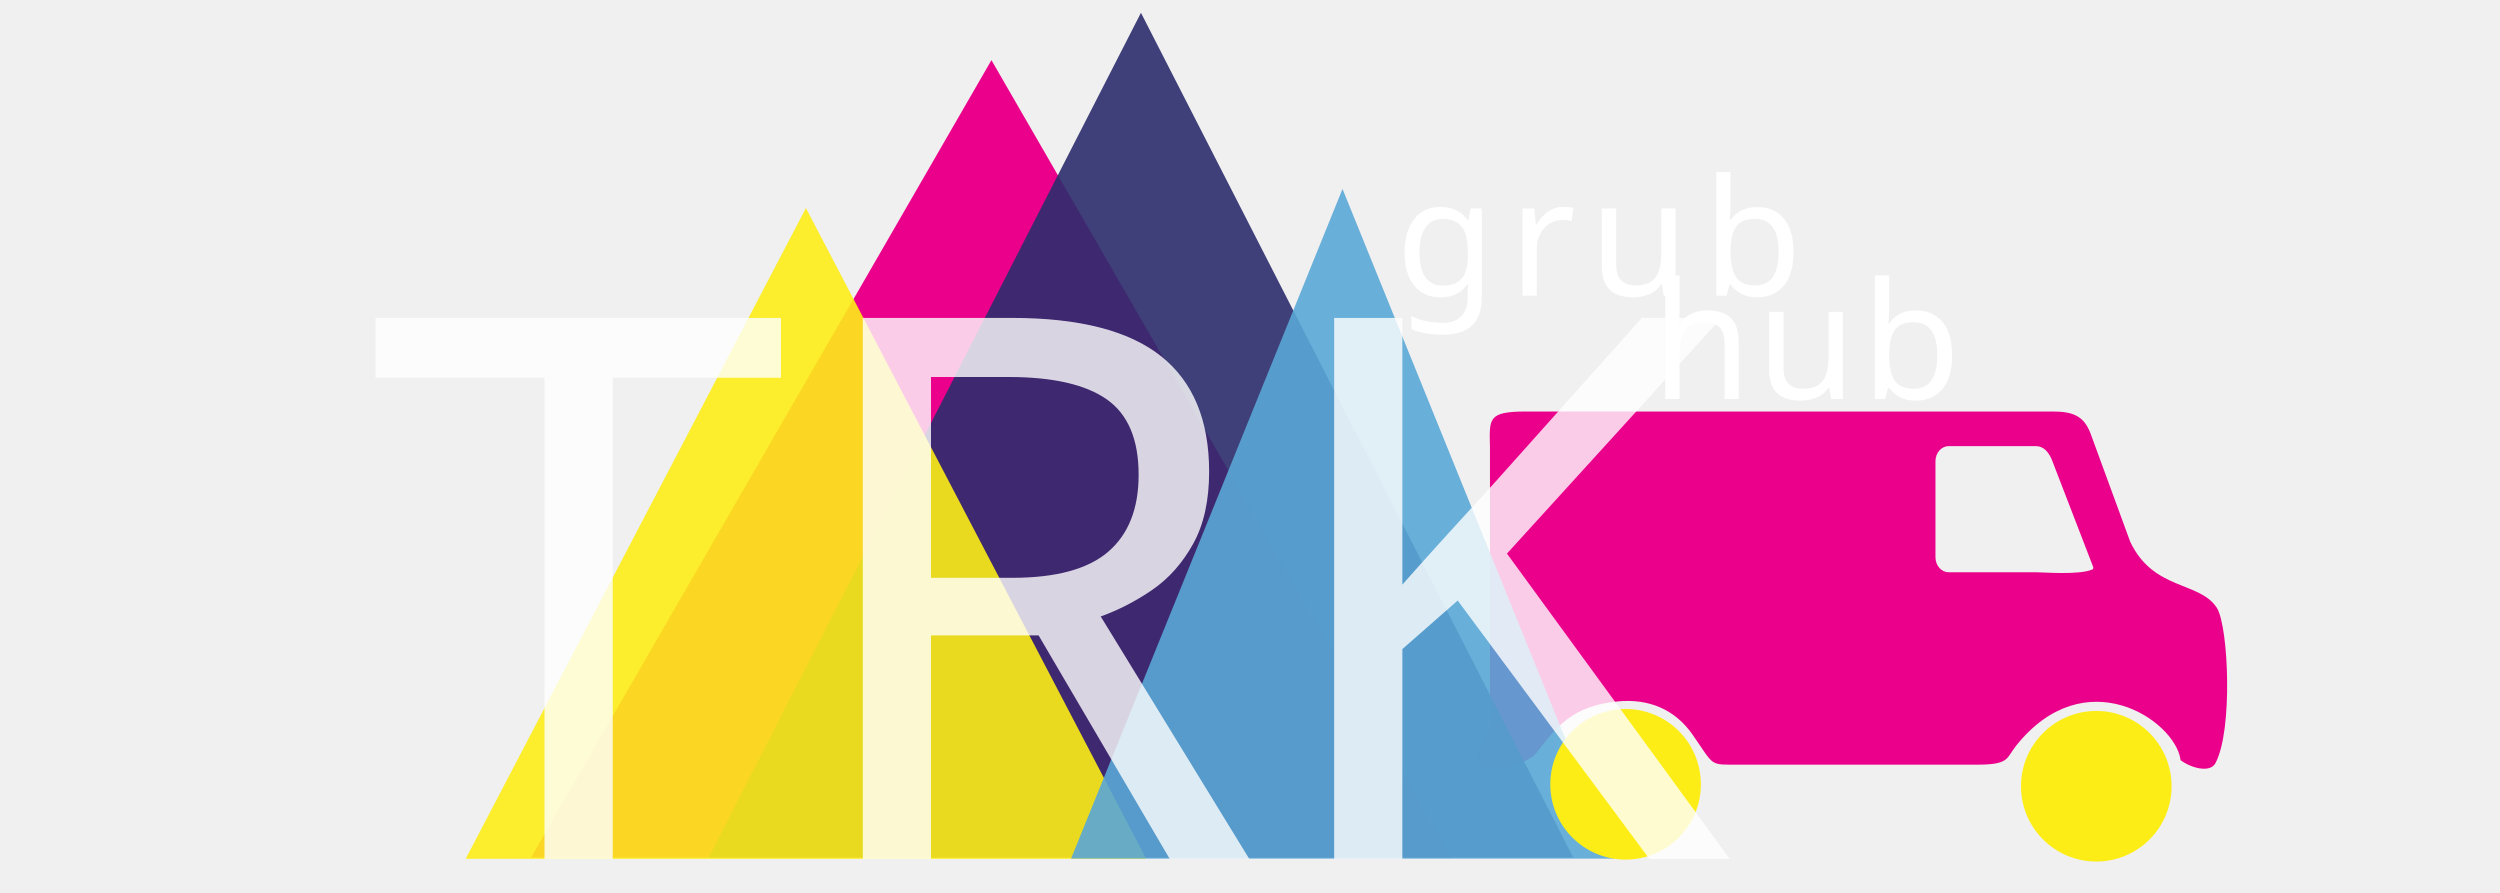
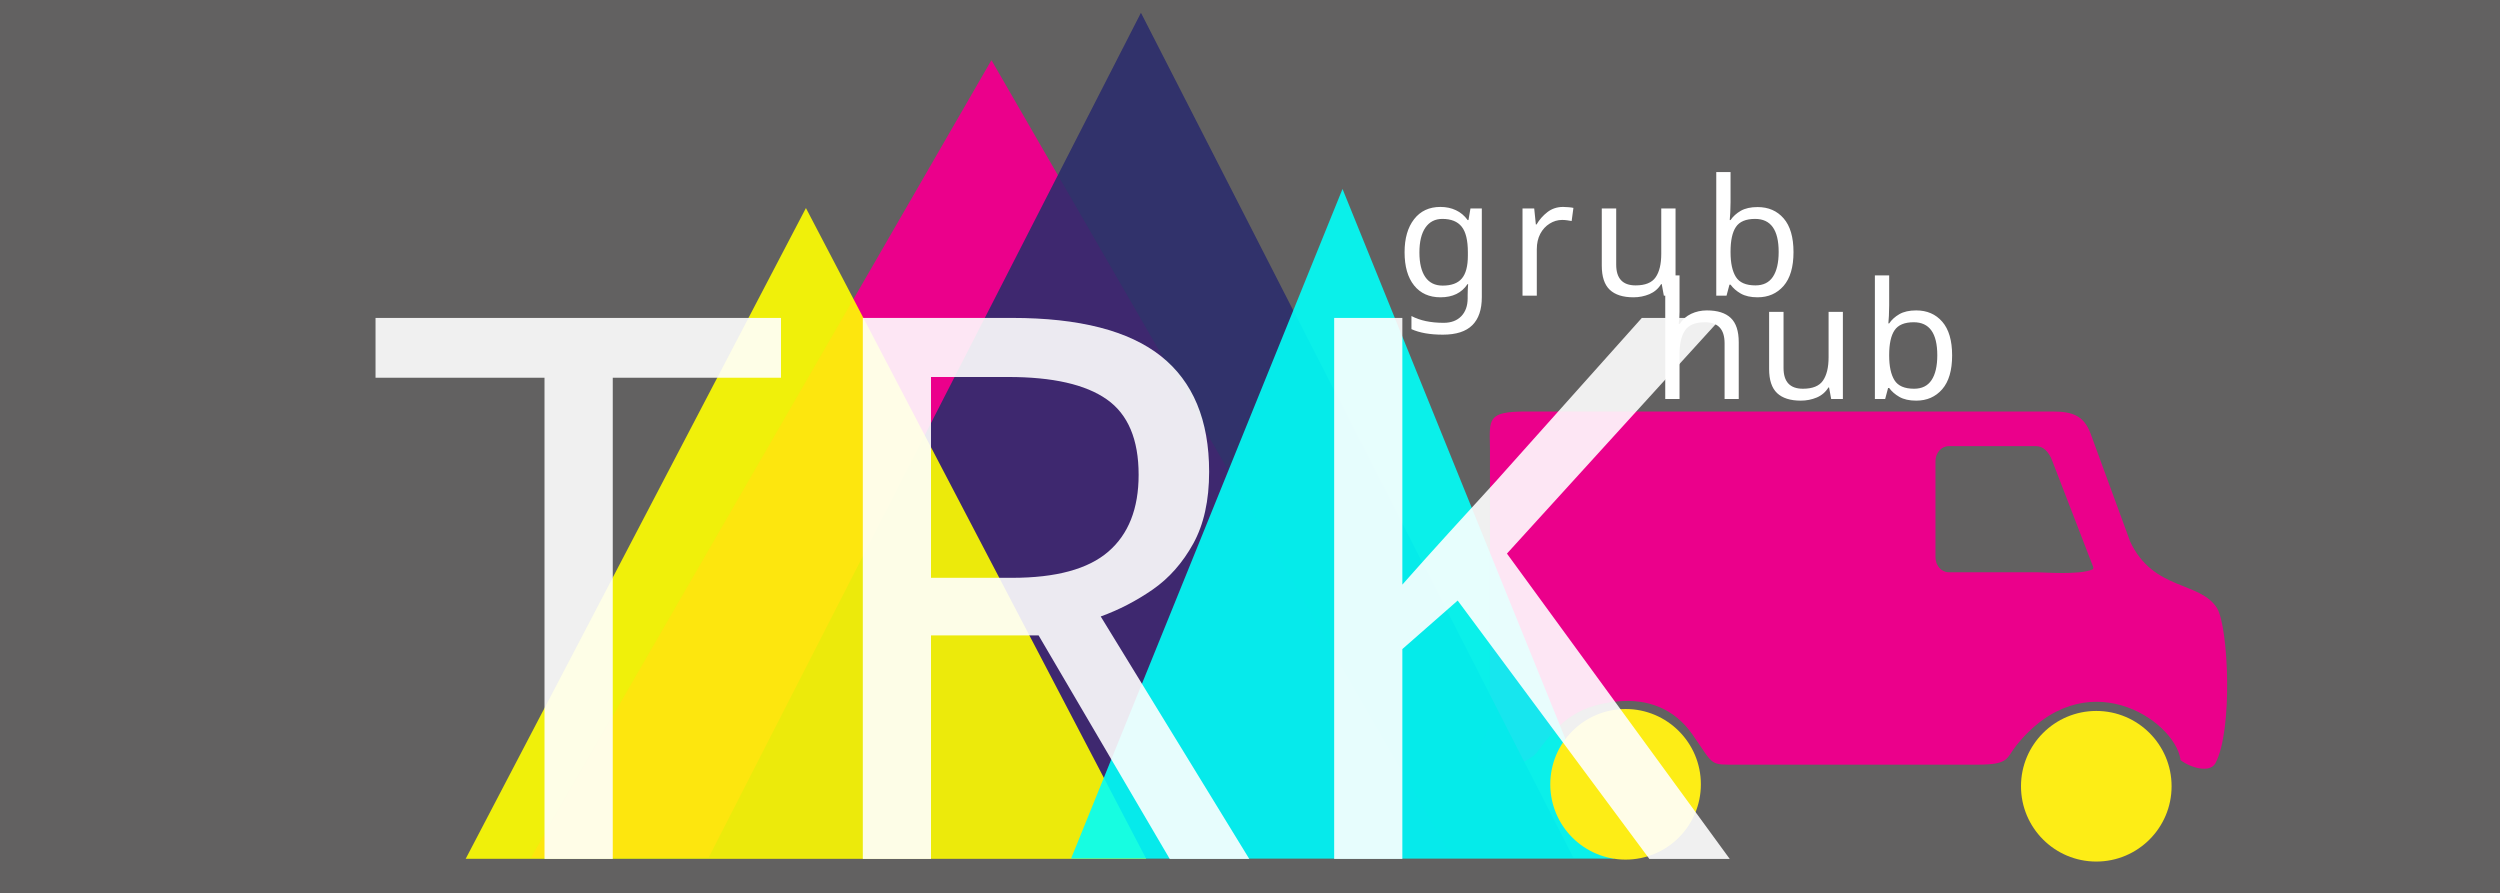
<svg xmlns="http://www.w3.org/2000/svg" version="1.1" id="Layer_1" x="0px" y="0px" width="574px" height="205px" viewBox="-116.167 439.788 574 205" enable-background="new -116.167 439.788 574 205" xml:space="preserve">
  <g id="Layer_5">
</g>
  <g id="svgs">
    <linearGradient id="SVGID_1_" gradientUnits="userSpaceOnUse" x1="2745.001" y1="563.282" x2="3048.335" y2="563.282" gradientTransform="matrix(1 0 0 -1 0 1181.575)">
      <stop offset="0" style="stop-color:#ED0D6D" />
      <stop offset="1" style="stop-color:#F05437" />
    </linearGradient>
    <rect x="2745.001" y="508.293" display="none" fill="url(#SVGID_1_)" stroke="#59A8D7" stroke-miterlimit="10" width="303.334" height="220" />
  </g>
  <g display="none">
    <circle display="inline" fill="#FDED18" cx="216.621" cy="615.822" r="12.354" />
    <circle display="inline" fill="#FDED18" cx="294.625" cy="615.938" r="12.355" />
    <g id="XMLID_95_" display="inline">
      <g>
        <path fill="#F36D21" d="M194.679,558.944c-0.081-4.716-0.456-5.928,5.913-5.928h86.42c3.282,0,5.112,0.698,6.206,3.577     l6.521,17.797c3.827,8.087,11.451,6.434,14.249,10.899c1.88,3.158,2.615,20.043-0.264,25.428     c-0.89,1.683-4.099,0.771-5.751-0.514v-0.185c-1.08-6.435-15.696-16.254-26.949-2.175c-1.652,2.064-1.05,3.121-6.375,3.121     h-0.125h-38.928c-5.017,0-4.01,0.332-7.631-4.868c-3.011-4.37-7.433-5.966-12.259-5.517c-7.499,0.705-10.128,4.172-13.39,8.446     c-1.308,1.711-7.631,3.819-9.379,1.938c-0.837-0.896,0.36-3.481,1.741-6.36v-0.257L194.679,558.944L194.679,558.944z      M293.498,578.951c0.295-0.073,0.176-0.478,0.082-0.653l-6.647-17.231c-0.5-1.337-1.417-2.365-2.606-2.365h-14.382     c-1.19,0-2.159,1.103-2.159,2.469v15.755c0,1.365,0.969,2.468,2.159,2.468h14.382     C285.315,579.393,291.36,579.877,293.498,578.951z" />
      </g>
    </g>
  </g>
-   <rect x="-243.333" y="327.96" display="none" opacity="0.6" fill="#030202" width="785" height="409" />
+   <rect x="-243.333" y="327.96" opacity="0.6" fill="#030202" width="785" height="409" />
  <g id="Layer_7">
</g>
  <g display="none">
    <path display="inline" fill="#EC008C" d="M230.598,711.289H75.784c-3.373,4.767-6.315,9.854-8.774,15.214h172.362   C236.913,721.143,233.971,716.055,230.598,711.289z" />
    <path display="inline" fill="#EC008C" d="M240.962,730.153H65.421c-1.841,4.504-3.337,9.181-4.473,13.997h184.485   C244.299,739.333,242.803,734.657,240.962,730.153z" />
    <path display="inline" fill="#EC008C" d="M153.191,671.106c-21.954,0-42.172,7.523-58.259,20.1H211.45   C195.364,678.629,175.146,671.106,153.191,671.106z" />
    <path display="inline" fill="#EC008C" d="M246.445,749.018H59.938c-0.753,4.175-1.245,8.438-1.431,12.78h189.369   C247.691,757.456,247.199,753.193,246.445,749.018z" />
    <path display="inline" fill="#EC008C" d="M109.625,850.038h87.131c3.821-1.986,7.488-4.225,10.984-6.694h-109.1   C102.137,845.813,105.805,848.051,109.625,850.038z" />
    <path display="inline" fill="#EC008C" d="M227.627,824.477H78.755c2.179,2.764,4.497,5.409,6.964,7.912h134.945   C223.13,829.886,225.448,827.241,227.627,824.477z" />
    <path display="inline" fill="#EC008C" d="M239.226,805.613H67.157c1.454,3.137,3.058,6.188,4.833,9.128h162.402   C236.168,811.8,237.771,808.75,239.226,805.613z" />
    <path display="inline" fill="#EC008C" d="M247.929,767.883H58.453c0.081,3.916,0.389,7.776,0.933,11.562h187.61   C247.542,775.66,247.848,771.799,247.929,767.883z" />
    <path display="inline" fill="#EC008C" d="M212.999,692.422H93.384c-5.913,4.822-11.235,10.34-15.839,16.432h151.294   C224.233,702.762,218.912,697.245,212.999,692.422z" />
    <path display="inline" fill="#EC008C" d="M245.641,786.748H60.742c0.794,3.527,1.783,6.979,2.961,10.347h178.978   C243.857,793.727,244.845,790.275,245.641,786.748z" />
    <path display="inline" fill="#EC008C" d="M240.218,726.502h0.787c-2.409-5.347-5.279-10.438-8.583-15.214h-0.863   C234.891,716.06,237.792,721.149,240.218,726.502z" />
    <path display="inline" fill="#EC008C" d="M229.83,708.854h0.861c-4.473-6.061-9.641-11.571-15.38-16.432h-1.068   C220.062,697.263,225.299,702.778,229.83,708.854z" />
    <path display="inline" fill="#EC008C" d="M153.191,670.362c22.518,0,43.201,7.811,59.532,20.844h1.133   c-16.57-13.484-37.686-21.587-60.665-21.587s-44.095,8.103-60.664,21.587h1.133C109.99,678.172,130.673,670.362,153.191,670.362z" />
    <path display="inline" fill="#EC008C" d="M246.208,744.15h0.752c-1.116-4.813-2.59-9.489-4.4-13.997h-0.774   C243.606,734.659,245.086,739.333,246.208,744.15z" />
    <path display="inline" fill="#EC008C" d="M221.752,832.389h0.966c2.404-2.514,4.676-5.151,6.8-7.912h-0.892   C226.478,827.239,224.185,829.881,221.752,832.389z" />
    <path display="inline" fill="#EC008C" d="M198.455,850.038h1.455c3.613-2.014,7.086-4.248,10.396-6.694h-1.212   C205.705,845.793,202.158,848.042,198.455,850.038z" />
    <path display="inline" fill="#EC008C" d="M247.75,779.446h0.746c0.536-3.787,0.841-7.647,0.921-11.562h-0.744   C248.593,771.799,248.288,775.66,247.75,779.446z" />
    <path display="inline" fill="#EC008C" d="M92.14,692.422h-1.068c-5.74,4.86-10.908,10.371-15.379,16.432h0.861   C81.083,702.778,86.321,697.263,92.14,692.422z" />
    <path display="inline" fill="#EC008C" d="M243.485,797.094h0.766c1.158-3.371,2.134-6.82,2.917-10.347h-0.754   C245.628,790.275,244.649,793.727,243.485,797.094z" />
    <path display="inline" fill="#EC008C" d="M235.292,814.741h0.817c1.742-2.944,3.324-5.992,4.75-9.128h-0.788   C238.636,808.75,237.045,811.799,235.292,814.741z" />
    <path display="inline" fill="#EC008C" d="M248.621,761.798h0.742c-0.182-4.342-0.666-8.604-1.406-12.78h-0.75   C247.953,753.193,248.437,757.456,248.621,761.798z" />
    <path display="inline" fill="#EC008C" d="M97.29,843.343h-1.212c3.31,2.446,6.783,4.681,10.396,6.694h1.454   C104.224,848.042,100.678,845.793,97.29,843.343z" />
    <path display="inline" fill="#EC008C" d="M59.175,749.018h-0.749c-0.741,4.176-1.225,8.438-1.408,12.78h0.744   C57.946,757.456,58.431,753.193,59.175,749.018z" />
    <path display="inline" fill="#EC008C" d="M66.311,805.613h-0.787c1.427,3.136,3.009,6.184,4.75,9.128h0.817   C69.337,811.799,67.747,808.75,66.311,805.613z" />
    <path display="inline" fill="#EC008C" d="M64.597,730.153h-0.774c-1.81,4.508-3.285,9.184-4.401,13.997h0.753   C61.296,739.333,62.777,734.659,64.597,730.153z" />
    <path display="inline" fill="#EC008C" d="M59.969,786.748h-0.753c0.782,3.526,1.759,6.976,2.917,10.347h0.766   C61.734,793.727,60.754,790.275,59.969,786.748z" />
    <path display="inline" fill="#EC008C" d="M57.709,767.883h-0.743c0.08,3.915,0.385,7.775,0.921,11.562h0.746   C58.094,775.66,57.79,771.799,57.709,767.883z" />
    <path display="inline" fill="#EC008C" d="M77.756,824.477h-0.892c2.124,2.761,4.396,5.398,6.8,7.912h0.966   C82.197,829.881,79.904,827.239,77.756,824.477z" />
    <path display="inline" fill="#EC008C" d="M74.822,711.289h-0.863c-3.302,4.776-6.174,9.867-8.582,15.214h0.787   C68.591,721.149,71.492,716.06,74.822,711.289z" />
    <path display="inline" fill="#EC008C" d="M67.157,805.613h-0.846c1.436,3.137,3.026,6.187,4.781,9.128h0.898   C70.215,811.8,68.61,808.75,67.157,805.613z" />
    <path display="inline" fill="#EC008C" d="M220.664,832.389h1.088c2.433-2.508,4.726-5.15,6.875-7.912h-1   C225.448,827.241,223.13,829.886,220.664,832.389z" />
    <path display="inline" fill="#EC008C" d="M78.755,824.477h-0.999c2.148,2.762,4.441,5.404,6.875,7.912h1.088   C83.252,829.886,80.934,827.241,78.755,824.477z" />
    <path display="inline" fill="#EC008C" d="M58.453,767.883h-0.744c0.081,3.916,0.385,7.776,0.924,11.562h0.753   C58.842,775.66,58.534,771.799,58.453,767.883z" />
    <path display="inline" fill="#EC008C" d="M60.742,786.748h-0.773c0.786,3.527,1.766,6.979,2.929,10.347h0.805   C62.525,793.727,61.537,790.275,60.742,786.748z" />
    <path display="inline" fill="#EC008C" d="M234.393,814.741h0.899c1.754-2.941,3.345-5.991,4.78-9.128h-0.845   C237.771,808.75,236.168,811.8,234.393,814.741z" />
    <path display="inline" fill="#EC008C" d="M75.784,711.289h-0.962c-3.331,4.771-6.231,9.86-8.658,15.214h0.846   C69.469,721.143,72.412,716.055,75.784,711.289z" />
    <path display="inline" fill="#EC008C" d="M245.434,744.15h0.774c-1.122-4.816-2.602-9.491-4.422-13.997h-0.824   C242.803,734.657,244.299,739.333,245.434,744.15z" />
    <path display="inline" fill="#EC008C" d="M239.373,726.502h0.846c-2.426-5.354-5.328-10.442-8.659-15.214h-0.962   C233.971,716.055,236.913,721.143,239.373,726.502z" />
    <path display="inline" fill="#EC008C" d="M228.838,708.854h0.991c-4.53-6.076-9.767-11.591-15.587-16.432h-1.244   C218.912,697.245,224.233,702.762,228.838,708.854z" />
    <path display="inline" fill="#EC008C" d="M246.997,779.446h0.754c0.538-3.786,0.843-7.646,0.923-11.562h-0.744   C247.848,771.799,247.542,775.66,246.997,779.446z" />
    <path display="inline" fill="#EC008C" d="M153.191,671.106c21.954,0,42.172,7.523,58.259,20.1h1.273   c-16.331-13.033-37.014-20.844-59.532-20.844s-43.201,7.811-59.531,20.844h1.271C111.019,678.629,131.237,671.106,153.191,671.106z   " />
    <path display="inline" fill="#EC008C" d="M65.421,730.153h-0.824c-1.82,4.506-3.301,9.181-4.422,13.997h0.773   C62.084,739.333,63.58,734.657,65.421,730.153z" />
    <path display="inline" fill="#EC008C" d="M59.938,749.018h-0.762c-0.745,4.175-1.229,8.438-1.413,12.78h0.744   C58.692,757.456,59.184,753.193,59.938,749.018z" />
    <path display="inline" fill="#EC008C" d="M242.681,797.094h0.805c1.164-3.367,2.143-6.819,2.929-10.347h-0.773   C244.845,790.275,243.857,793.727,242.681,797.094z" />
    <path display="inline" fill="#EC008C" d="M93.384,692.422H92.14c-5.819,4.841-11.057,10.355-15.586,16.432h0.99   C82.149,702.762,87.471,697.245,93.384,692.422z" />
    <path display="inline" fill="#EC008C" d="M98.641,843.343H97.29c3.389,2.45,6.934,4.698,10.637,6.694h1.699   C105.805,848.051,102.137,845.813,98.641,843.343z" />
    <path display="inline" fill="#EC008C" d="M207.741,843.343c-3.497,2.47-7.164,4.708-10.984,6.694h1.698   c3.703-1.996,7.25-4.244,10.639-6.694H207.741z" />
    <path display="inline" fill="#EC008C" d="M247.875,761.798h0.746c-0.185-4.343-0.668-8.605-1.414-12.78h-0.763   C247.199,753.193,247.691,757.456,247.875,761.798z" />
    <path display="inline" fill="#0B070C" d="M91.072,692.422c0.482-0.408,0.964-0.817,1.455-1.217" />
    <path display="inline" fill="#0B070C" d="M213.856,691.206c0.491,0.399,0.972,0.809,1.455,1.217" />
    <path display="inline" fill="#0B070C" d="M211.45,691.206H94.932c-0.517,0.404-1.04,0.803-1.548,1.217h119.615   C212.491,692.008,211.967,691.61,211.45,691.206z" />
    <path display="inline" fill="#0B070C" d="M214.243,692.422h1.068c-0.482-0.408-0.963-0.817-1.455-1.217h-1.133   C213.23,691.611,213.743,692.008,214.243,692.422z" />
    <path display="inline" fill="#0B070C" d="M93.661,691.206h-1.133c-0.491,0.399-0.973,0.809-1.455,1.217h1.068   C92.639,692.008,93.153,691.611,93.661,691.206z" />
    <path display="inline" fill="#0B070C" d="M94.932,691.206h-1.271c-0.508,0.405-1.021,0.803-1.521,1.217h1.244   C93.892,692.008,94.415,691.61,94.932,691.206z" />
    <path display="inline" fill="#0B070C" d="M212.999,692.422h1.244c-0.5-0.414-1.013-0.812-1.52-1.217h-1.273   C211.967,691.61,212.491,692.008,212.999,692.422z" />
    <path display="inline" fill="#0B070C" d="M73.959,711.289c0.567-0.82,1.142-1.634,1.733-2.435" />
    <path display="inline" fill="#0B070C" d="M230.691,708.854c0.591,0.801,1.165,1.614,1.731,2.435" />
    <path display="inline" fill="#0B070C" d="M228.838,708.854H77.544c-0.604,0.798-1.181,1.617-1.76,2.435h154.813   C230.02,710.471,229.441,709.652,228.838,708.854z" />
    <path display="inline" fill="#0B070C" d="M231.56,711.289h0.863c-0.566-0.82-1.14-1.634-1.731-2.435h-0.861   C230.423,709.652,230.99,710.471,231.56,711.289z" />
    <path display="inline" fill="#0B070C" d="M76.554,708.854h-0.861c-0.591,0.801-1.166,1.614-1.733,2.435h0.863   C75.393,710.471,75.959,709.652,76.554,708.854z" />
    <path display="inline" fill="#0B070C" d="M77.544,708.854h-0.99c-0.595,0.798-1.162,1.617-1.732,2.435h0.962   C76.363,710.471,76.94,709.652,77.544,708.854z" />
    <path display="inline" fill="#0B070C" d="M230.598,711.289h0.962c-0.569-0.817-1.136-1.637-1.73-2.435h-0.991   C229.441,709.652,230.02,710.471,230.598,711.289z" />
    <path display="inline" fill="#0B070C" d="M63.823,730.153c0.493-1.23,1.013-2.447,1.555-3.65" />
    <path display="inline" fill="#0B070C" d="M241.005,726.502c0.542,1.203,1.061,2.42,1.555,3.65" />
    <path display="inline" fill="#0B070C" d="M239.373,726.502H67.01c-0.554,1.205-1.086,2.419-1.589,3.65h175.541   C240.458,728.921,239.926,727.708,239.373,726.502z" />
    <path display="inline" fill="#0B070C" d="M66.164,726.502h-0.787c-0.542,1.203-1.062,2.42-1.555,3.65h0.774   C65.094,728.922,65.618,727.706,66.164,726.502z" />
    <path display="inline" fill="#0B070C" d="M241.786,730.153h0.774c-0.494-1.23-1.013-2.447-1.555-3.65h-0.787   C240.764,727.706,241.289,728.922,241.786,730.153z" />
    <path display="inline" fill="#0B070C" d="M67.01,726.502h-0.846c-0.546,1.203-1.07,2.42-1.567,3.65h0.824   C65.924,728.921,66.457,727.708,67.01,726.502z" />
    <path display="inline" fill="#0B070C" d="M240.962,730.153h0.824c-0.497-1.23-1.021-2.447-1.567-3.65h-0.846   C239.926,727.708,240.458,728.921,240.962,730.153z" />
    <path display="inline" fill="#0B070C" d="M58.426,749.018c0.291-1.638,0.623-3.26,0.995-4.868" />
    <path display="inline" fill="#0B070C" d="M246.96,744.15c0.373,1.608,0.705,3.23,0.997,4.868" />
    <path display="inline" fill="#0B070C" d="M245.434,744.15H60.948c-0.379,1.607-0.715,3.23-1.011,4.868h186.507   C246.15,747.38,245.812,745.757,245.434,744.15z" />
    <path display="inline" fill="#0B070C" d="M60.175,744.15h-0.753c-0.373,1.608-0.705,3.23-0.995,4.868h0.749   C59.467,747.38,59.8,745.757,60.175,744.15z" />
    <path display="inline" fill="#0B070C" d="M247.208,749.018h0.75c-0.292-1.638-0.624-3.26-0.997-4.868h-0.752   C246.583,745.757,246.916,747.38,247.208,749.018z" />
    <path display="inline" fill="#0B070C" d="M60.948,744.15h-0.773c-0.375,1.607-0.708,3.23-1,4.868h0.762   C60.233,747.38,60.569,745.757,60.948,744.15z" />
    <path display="inline" fill="#0B070C" d="M246.445,749.018h0.763c-0.292-1.638-0.625-3.261-1-4.868h-0.774   C245.812,745.757,246.15,747.38,246.445,749.018z" />
    <path display="inline" fill="#0B070C" d="M56.966,767.883c-0.014-0.663-0.051-1.321-0.051-1.988c0-1.373,0.046-2.736,0.104-4.097" />
    <path display="inline" fill="#0B070C" d="M249.363,761.798c0.058,1.36,0.104,2.724,0.104,4.097c0,0.667-0.036,1.325-0.051,1.988" />
    <path display="inline" fill="#0B070C" d="M247.98,765.895c0-1.373-0.045-2.736-0.104-4.097H58.506   c-0.058,1.36-0.104,2.724-0.104,4.097c0,0.667,0.037,1.325,0.051,1.988h189.476C247.944,767.22,247.98,766.562,247.98,765.895z" />
    <path display="inline" fill="#0B070C" d="M57.659,765.895c0-1.374,0.046-2.736,0.104-4.097h-0.744   c-0.057,1.36-0.104,2.724-0.104,4.097c0,0.667,0.037,1.325,0.051,1.988h0.743C57.695,767.22,57.659,766.562,57.659,765.895z" />
    <path display="inline" fill="#0B070C" d="M248.724,765.895c0,0.667-0.036,1.325-0.051,1.988h0.744   c0.015-0.663,0.051-1.321,0.051-1.988c0-1.373-0.046-2.736-0.104-4.097h-0.742C248.678,763.159,248.724,764.521,248.724,765.895z" />
    <path display="inline" fill="#0B070C" d="M247.98,765.895c0,0.667-0.036,1.325-0.051,1.988h0.744   c0.015-0.663,0.051-1.321,0.051-1.988c0-1.374-0.046-2.736-0.103-4.097h-0.746C247.935,763.159,247.98,764.522,247.98,765.895z" />
    <path display="inline" fill="#0B070C" d="M58.402,765.895c0-1.373,0.046-2.736,0.104-4.097h-0.744   c-0.058,1.36-0.104,2.723-0.104,4.097c0,0.667,0.036,1.325,0.05,1.988h0.744C58.439,767.22,58.402,766.562,58.402,765.895z" />
    <path display="inline" fill="#0B070C" d="M248.496,779.446c-0.349,2.465-0.796,4.898-1.328,7.302" />
    <path display="inline" fill="#0B070C" d="M59.215,786.748c-0.533-2.403-0.979-4.837-1.329-7.302" />
    <path display="inline" fill="#0B070C" d="M246.997,779.446H59.386c0.355,2.467,0.814,4.898,1.356,7.302h184.899   C246.183,784.344,246.642,781.913,246.997,779.446z" />
    <path display="inline" fill="#0B070C" d="M58.633,779.446h-0.746c0.35,2.465,0.795,4.898,1.329,7.302h0.753   C59.434,784.344,58.983,781.913,58.633,779.446z" />
    <path display="inline" fill="#0B070C" d="M246.414,786.748h0.754c0.532-2.403,0.979-4.837,1.328-7.302h-0.746   C247.399,781.913,246.949,784.344,246.414,786.748z" />
    <path display="inline" fill="#0B070C" d="M245.641,786.748h0.773c0.535-2.403,0.985-4.835,1.336-7.302h-0.754   C246.642,781.913,246.183,784.344,245.641,786.748z" />
    <path display="inline" fill="#0B070C" d="M59.386,779.446h-0.753c0.35,2.467,0.801,4.898,1.336,7.302h0.773   C60.2,784.344,59.741,781.913,59.386,779.446z" />
    <path display="inline" fill="#0B070C" d="M244.251,797.094c-0.998,2.905-2.131,5.745-3.392,8.519" />
    <path display="inline" fill="#0B070C" d="M65.524,805.613c-1.261-2.773-2.394-5.613-3.392-8.519" />
    <path display="inline" fill="#0B070C" d="M242.681,797.094H63.703c1.016,2.906,2.169,5.748,3.454,8.519h172.069   C240.51,802.842,241.664,800,242.681,797.094z" />
    <path display="inline" fill="#0B070C" d="M62.898,797.094h-0.766c0.998,2.905,2.131,5.745,3.392,8.519h0.787   C65.042,802.841,63.902,800,62.898,797.094z" />
    <path display="inline" fill="#0B070C" d="M240.071,805.613h0.788c1.261-2.773,2.394-5.613,3.392-8.519h-0.766   C242.48,800,241.341,802.841,240.071,805.613z" />
    <path display="inline" fill="#0B070C" d="M239.226,805.613h0.845c1.27-2.771,2.409-5.612,3.414-8.519h-0.805   C241.664,800,240.51,802.842,239.226,805.613z" />
    <path display="inline" fill="#0B070C" d="M63.703,797.094h-0.805c1.004,2.906,2.144,5.747,3.413,8.519h0.846   C65.873,802.842,64.719,800,63.703,797.094z" />
    <path display="inline" fill="#0B070C" d="M236.108,814.741c-2,3.384-4.203,6.634-6.59,9.736" />
    <path display="inline" fill="#0B070C" d="M76.864,824.477c-2.387-3.103-4.588-6.353-6.59-9.736" />
    <path display="inline" fill="#0B070C" d="M234.393,814.741H71.99c2.049,3.394,4.32,6.637,6.765,9.736h148.872   C230.072,821.377,232.344,818.134,234.393,814.741z" />
    <path display="inline" fill="#0B070C" d="M228.626,824.477h0.892c2.387-3.103,4.589-6.353,6.59-9.736h-0.817   C233.271,818.13,231.038,821.375,228.626,824.477z" />
    <path display="inline" fill="#0B070C" d="M71.092,814.741h-0.817c2.001,3.384,4.203,6.634,6.59,9.736h0.892   C75.344,821.375,73.112,818.13,71.092,814.741z" />
    <path display="inline" fill="#0B070C" d="M71.99,814.741h-0.898c2.021,3.39,4.252,6.635,6.665,9.736h0.999   C76.31,821.377,74.04,818.134,71.99,814.741z" />
    <path display="inline" fill="#0B070C" d="M227.627,824.477h1c2.412-3.102,4.645-6.347,6.665-9.736h-0.899   C232.344,818.134,230.072,821.377,227.627,824.477z" />
    <path display="inline" fill="#0B070C" d="M96.077,843.343c-4.449-3.291-8.594-6.964-12.413-10.954" />
    <path display="inline" fill="#0B070C" d="M222.718,832.389c-3.818,3.99-7.963,7.663-12.413,10.954" />
    <path display="inline" fill="#0B070C" d="M220.664,832.389H85.719c3.967,4.024,8.295,7.686,12.922,10.954h109.1   C212.369,840.075,216.696,836.414,220.664,832.389z" />
    <path display="inline" fill="#0B070C" d="M84.631,832.389h-0.966c3.819,3.99,7.963,7.663,12.413,10.954h1.212   C92.753,840.063,88.519,836.397,84.631,832.389z" />
    <path display="inline" fill="#0B070C" d="M209.094,843.343h1.212c4.45-3.291,8.594-6.964,12.413-10.954h-0.966   C217.864,836.397,213.629,840.063,209.094,843.343z" />
    <path display="inline" fill="#0B070C" d="M207.741,843.343h1.353c4.536-3.28,8.771-6.946,12.658-10.954h-1.088   C216.696,836.414,212.369,840.075,207.741,843.343z" />
    <path display="inline" fill="#0B070C" d="M85.719,832.389h-1.088c3.888,4.008,8.123,7.674,12.659,10.954h1.352   C94.014,840.075,89.686,836.414,85.719,832.389z" />
    <path display="inline" fill="#0B070C" d="M199.91,850.038c-13.845,7.719-29.773,12.135-46.718,12.135   c-16.946,0-32.873-4.416-46.718-12.135" />
    <path display="inline" fill="#0B070C" d="M153.191,860.685c15.702,0,30.511-3.86,43.565-10.647h-87.131   C122.68,856.825,137.489,860.685,153.191,860.685z" />
    <path display="inline" fill="#0B070C" d="M199.91,850.038h-1.455c-13.471,7.264-28.885,11.391-45.264,11.391   c-16.379,0-31.792-4.127-45.265-11.391h-1.454c13.846,7.719,29.772,12.135,46.718,12.135   C170.136,862.172,186.064,857.756,199.91,850.038z" />
    <path display="inline" fill="#0B070C" d="M153.191,860.685c-15.702,0-30.511-3.86-43.566-10.647h-1.699   c13.473,7.264,28.885,11.391,45.265,11.391c16.378,0,31.792-4.127,45.264-11.391h-1.698   C183.703,856.825,168.893,860.685,153.191,860.685z" />
  </g>
  <g display="none">
    <g display="inline" opacity="0.75">
      <text transform="matrix(1 0 0 1 -102.3408 436.9136)" fill="#231F20" font-family="'Phosphate-Inline'" font-size="71.13">Truck Grub Hub</text>
    </g>
    <g display="inline">
      <g>
        <text transform="matrix(1 0 0 1 -108.3408 432.9136)" fill="#F1F2F2" font-family="'Phosphate-Inline'" font-size="71.13">Truck Grub Hub</text>
      </g>
    </g>
  </g>
  <g id="XMLID_40_">
    <g>
      <path fill="#EB008B" d="M225.927,542.563c-0.113-6.598-0.637-8.293,8.273-8.293h120.921c4.594,0,7.153,0.976,8.685,5.005    l9.126,24.901c5.354,11.315,16.022,9.003,19.938,15.251c2.631,4.419,3.659,28.046-0.37,35.579    c-1.243,2.354-5.734,1.079-8.047-0.719v-0.257c-1.511-9.003-21.962-22.744-37.707-3.042c-2.312,2.888-1.47,4.367-8.92,4.367    h-0.175h-54.469c-7.02,0-5.611,0.463-10.679-6.813c-4.213-6.115-10.4-8.345-17.152-7.718    c-10.493,0.986-14.172,5.837-18.735,11.818c-1.83,2.395-10.678,5.344-13.124,2.713c-1.172-1.254,0.503-4.871,2.436-8.899v-0.36    V542.563z M364.196,570.558c0.411-0.103,0.246-0.668,0.112-0.915l-9.301-24.11c-0.698-1.871-1.983-3.309-3.648-3.309h-20.122    c-1.665,0-3.021,1.542-3.021,3.453v22.044c0,1.912,1.356,3.453,3.021,3.453h20.122    C352.747,571.175,361.205,571.853,364.196,570.558z" />
    </g>
    <g>
	</g>
  </g>
  <polygon fill="#EB008B" points="111.468,453.597 164.312,545.127 217.155,636.657 111.468,636.657 5.781,636.657 58.625,545.127 " />
  <polygon opacity="0.9" fill="#2B2C6B" points="145.795,442.725 195.417,539.7 245.044,636.675 145.795,636.675 46.545,636.675   96.168,539.7 " />
-   <polygon opacity="0.9" fill="#FDED16" points="68.874,487.556 107.937,562.261 147,636.969 68.874,636.969 -9.245,636.969   29.819,562.261 " />
-   <polygon opacity="0.9" fill="#59A7D6" points="192.075,483.17 223.235,560.047 254.399,636.918 192.075,636.918 129.75,636.918   160.914,560.047 " />
+   <polygon opacity="0.9" fill="#FFFF00" points="68.874,487.556 107.937,562.261 147,636.969 68.874,636.969 -9.245,636.969   29.819,562.261 " />
+   <polygon opacity="0.9" fill="#00FFF8" points="192.075,483.17 223.235,560.047 254.399,636.918 192.075,636.918 129.75,636.918   160.914,560.047 " />
  <path fill-rule="evenodd" clip-rule="evenodd" fill="#FDED16" d="M274.354,619.864c0,9.55-7.735,17.289-17.286,17.289  c-9.546,0-17.289-7.739-17.289-17.289c0-9.549,7.743-17.288,17.289-17.288C266.619,602.576,274.354,610.315,274.354,619.864z" />
  <path fill-rule="evenodd" clip-rule="evenodd" fill="#FDED16" d="M382.429,620.309c0,9.547-7.74,17.292-17.286,17.292  s-17.289-7.741-17.289-17.292c0-9.548,7.743-17.287,17.289-17.287S382.429,610.761,382.429,620.309z" />
  <text transform="matrix(1 0 0 1 204.2769 507.6743)" fill="#FFFFFF" font-family="'YikesMedium'" font-size="37.325" letter-spacing="3">grub</text>
-   <text transform="matrix(1 0 0 1 -31.6792 637.0015)" opacity="0.8" fill="#FFFFFF" font-family="'Phosphate-Inline'" font-size="173.991">TRK</text>
+   <text transform="matrix(1 0 0 1 -31.6792 637.0015)" opacity="0.9" fill="#FFFFFF" font-family="'Phosphate-Inline'" font-size="173.991">TRK</text>
  <text transform="matrix(1 0 0 1 263.0015 531.4009)" fill="#FFFFFF" font-family="'YikesMedium'" font-size="37.325" letter-spacing="1">hub</text>
</svg>
